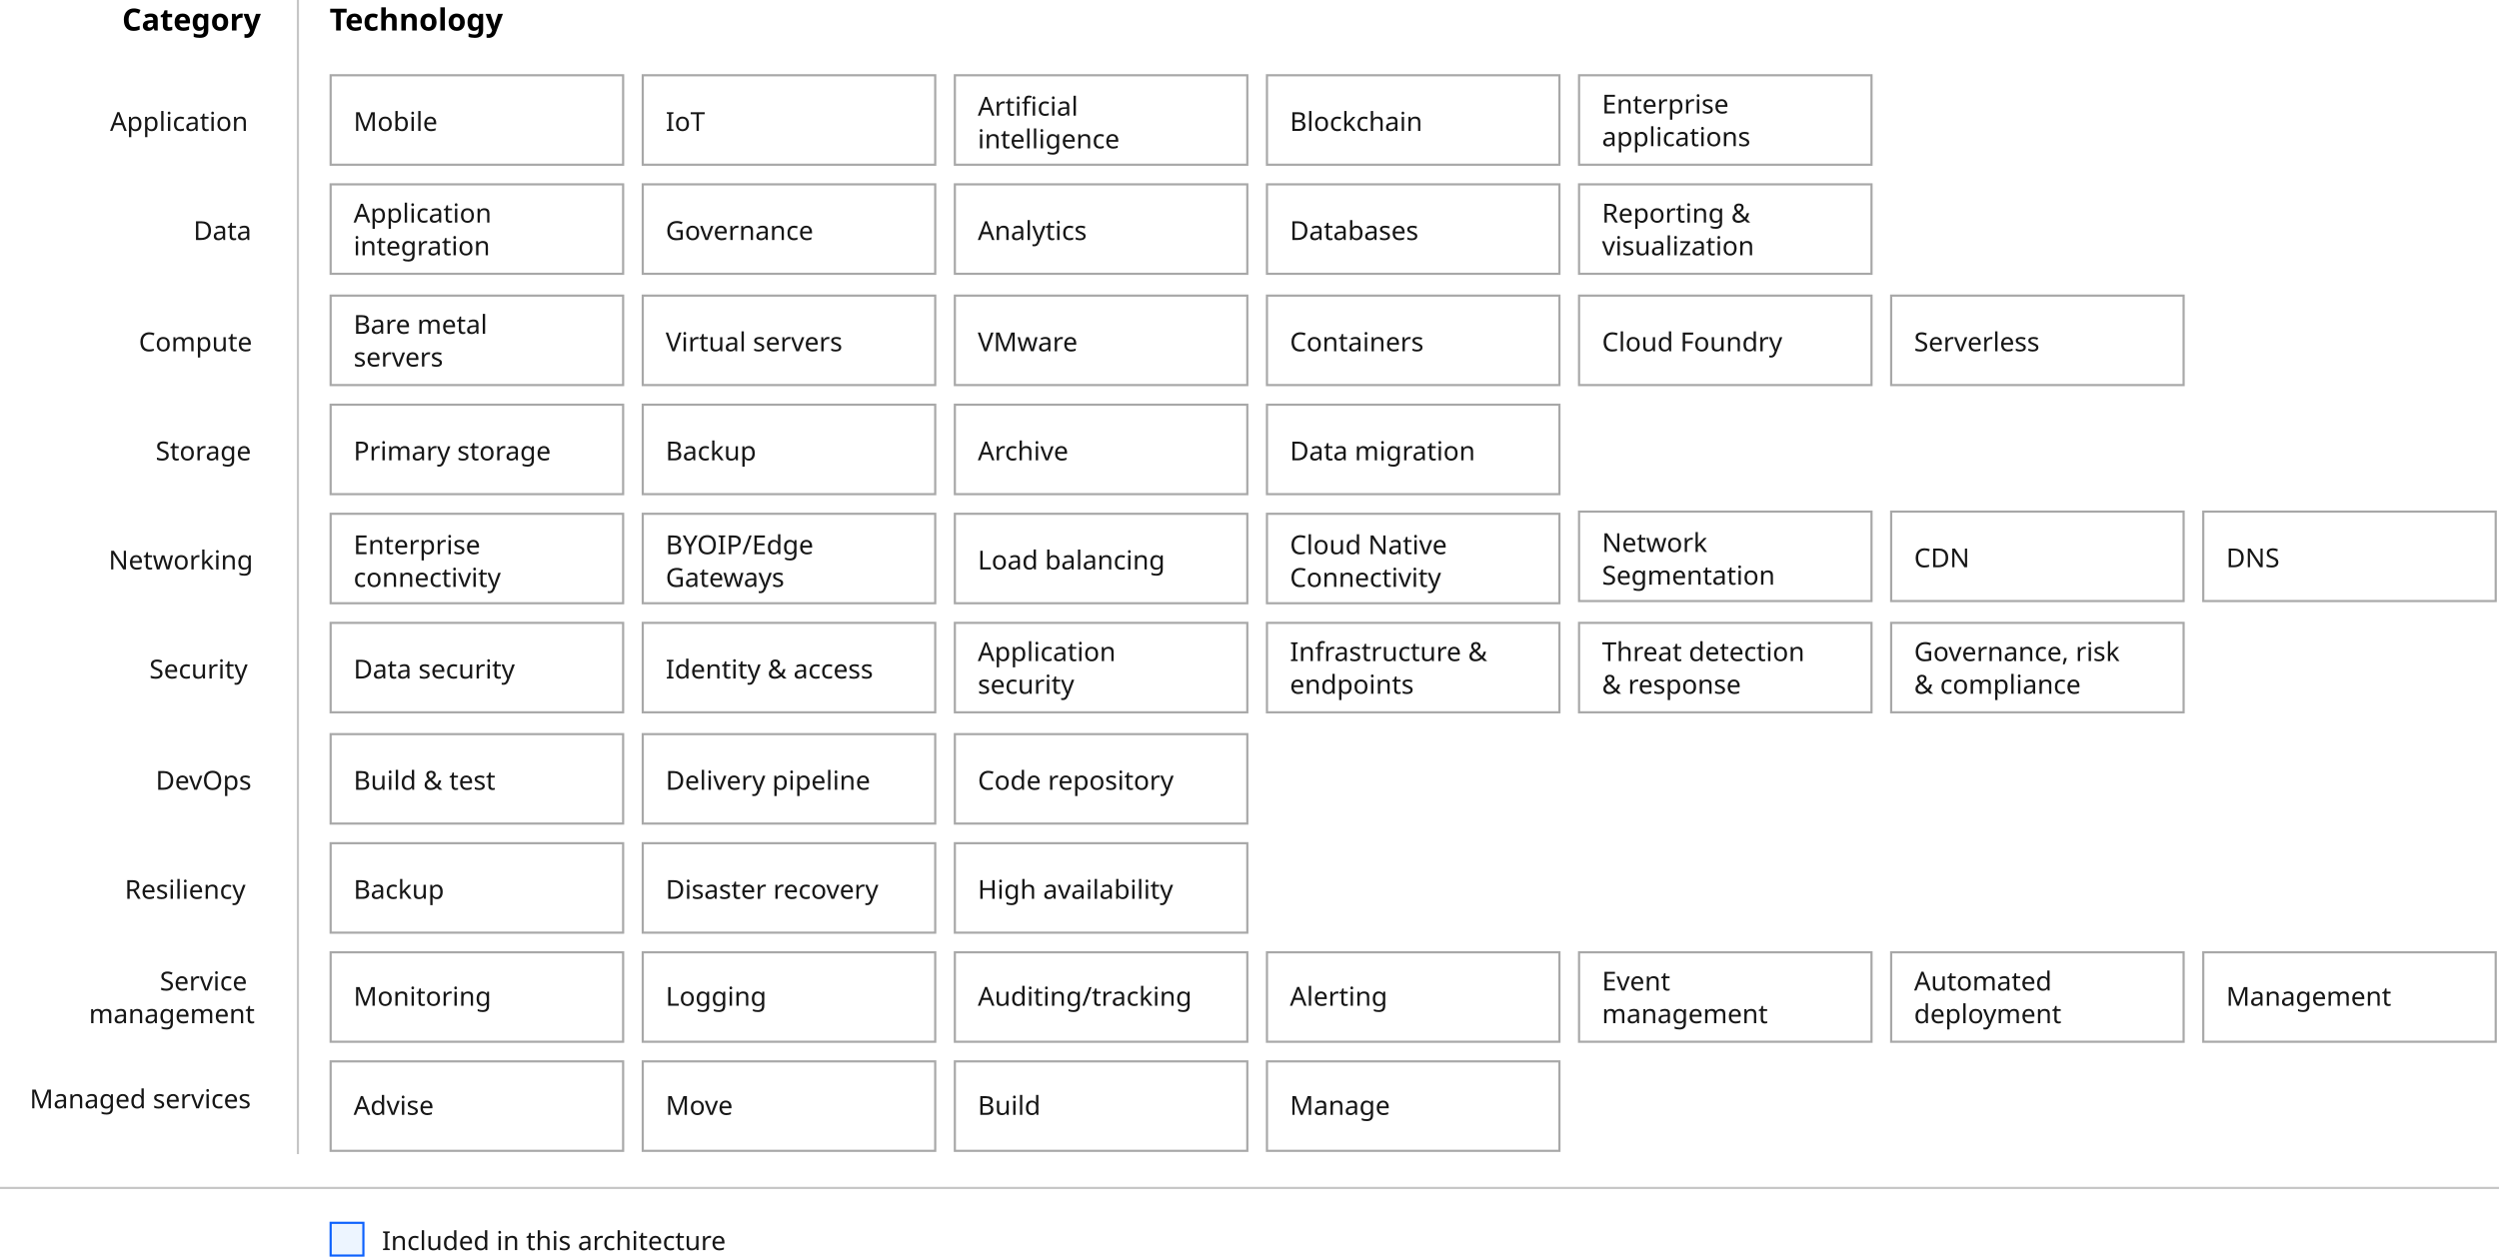
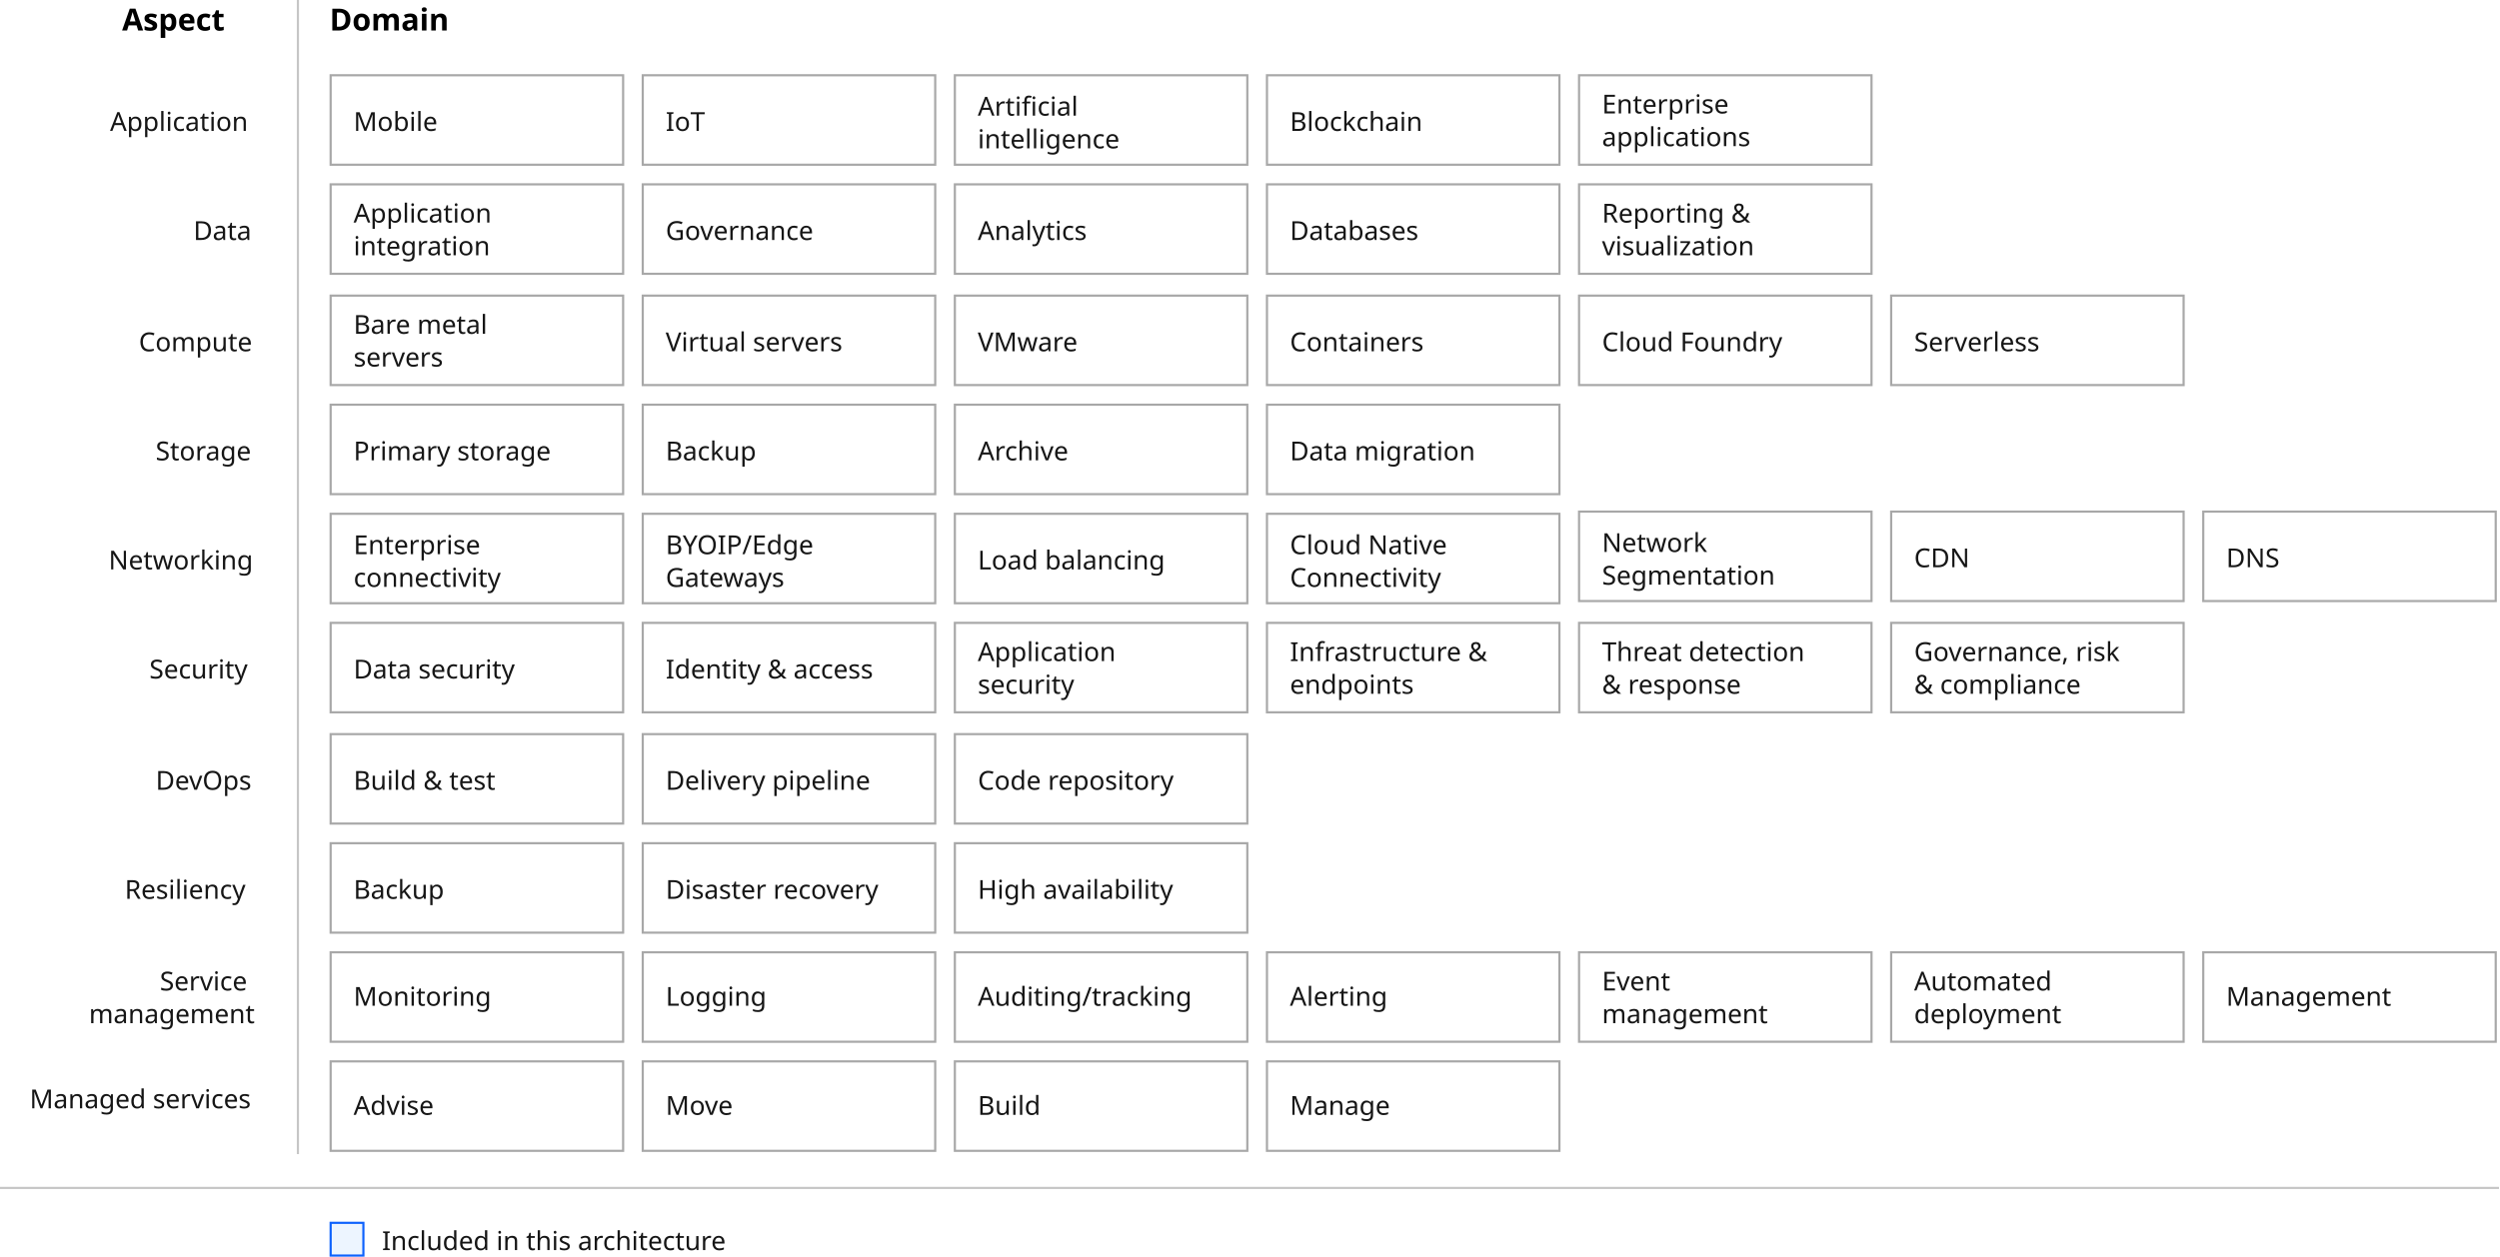
<svg xmlns="http://www.w3.org/2000/svg" width="1145px" height="576px" viewBox="0 0 1145 576" version="1.1">
  <g id="Page-1" stroke="none" stroke-width="1" fill="none" fill-rule="evenodd">
    <g id="Group" transform="translate(0.5, 0)">
-       <text id="Category" fill="#000000" fill-rule="nonzero" font-family="IBMPlexSans-Bold, IBM Plex Sans" font-size="14" font-weight="bold">
-         <tspan x="55.434" y="14">Category</tspan>
-       </text>
-       <text id="Technology" fill="#000000" fill-rule="nonzero" font-family="IBMPlexSans-Bold, IBM Plex Sans" font-size="14" font-weight="bold">
-         <tspan x="150.5" y="14">Technology</tspan>
+       <text id="Aspect" fill="#000000" fill-rule="nonzero" font-family="IBMPlexSans-Bold, IBM Plex Sans" font-size="14" font-weight="bold">
+         <tspan x="55.434" y="14">Aspect</tspan>
+       </text>
+       <text id="Domain" fill="#000000" fill-rule="nonzero" font-family="IBMPlexSans-Bold, IBM Plex Sans" font-size="14" font-weight="bold">
+         <tspan x="150.5" y="14">Domain</tspan>
      </text>
      <text id="Application" fill="#161616" fill-rule="nonzero" font-family="IBMPlexSans, IBM Plex Sans" font-size="12" font-weight="normal">
        <tspan x="49.912" y="60">Application</tspan>
      </text>
      <text id="Data" fill="#161616" fill-rule="nonzero" font-family="IBMPlexSans, IBM Plex Sans" font-size="12" font-weight="normal">
        <tspan x="88.14" y="110">Data</tspan>
      </text>
      <text id="Compute" fill="#161616" fill-rule="nonzero" font-family="IBMPlexSans, IBM Plex Sans" font-size="12" font-weight="normal">
        <tspan x="63.084" y="161">Compute</tspan>
      </text>
      <text id="Storage" fill="#161616" fill-rule="nonzero" font-family="IBMPlexSans, IBM Plex Sans" font-size="12" font-weight="normal">
        <tspan x="70.788" y="211">Storage</tspan>
      </text>
      <text id="Networking" fill="#161616" fill-rule="nonzero" font-family="IBMPlexSans, IBM Plex Sans" font-size="12" font-weight="normal">
        <tspan x="49.26" y="261">Networking</tspan>
      </text>
      <text id="Security" fill="#161616" fill-rule="nonzero" font-family="IBMPlexSans, IBM Plex Sans" font-size="12" font-weight="normal">
        <tspan x="67.924" y="311">Security</tspan>
      </text>
      <text id="DevOps" fill="#161616" fill-rule="nonzero" font-family="IBMPlexSans, IBM Plex Sans" font-size="12" font-weight="normal">
        <tspan x="70.832" y="362">DevOps</tspan>
      </text>
      <text id="Resiliency" fill="#161616" fill-rule="nonzero" font-family="IBMPlexSans, IBM Plex Sans" font-size="12" font-weight="normal">
        <tspan x="56.676" y="412">Resiliency</tspan>
      </text>
      <text id="Service" fill="#161616" fill-rule="nonzero" font-family="IBMPlexSans, IBM Plex Sans" font-size="12" font-weight="normal">
        <tspan x="72.72" y="454">Service</tspan>
      </text>
      <text id="management" fill="#161616" fill-rule="nonzero" font-family="IBMPlexSans, IBM Plex Sans" font-size="12" font-weight="normal">
        <tspan x="40.248" y="469">management</tspan>
      </text>
      <text id="Managed-services" fill="#161616" fill-rule="nonzero" font-family="IBMPlexSans, IBM Plex Sans" font-size="12" font-weight="normal">
        <tspan x="13.104" y="508">Managed services</tspan>
      </text>
      <rect id="Rectangle" stroke="#A8A8A8" x="151" y="34.5" width="134" height="41" />
      <text id="Mobile" fill="#161616" fill-rule="nonzero" font-family="IBMPlexSans, IBM Plex Sans" font-size="12" font-weight="normal">
        <tspan x="161.5" y="60">Mobile</tspan>
      </text>
      <rect id="Rectangle" stroke="#A8A8A8" x="151" y="84.5" width="134" height="41" />
      <text id="Application" fill="#161616" fill-rule="nonzero" font-family="IBMPlexSans, IBM Plex Sans" font-size="12" font-weight="normal">
        <tspan x="161.5" y="102">Application</tspan>
      </text>
      <text id="integration" fill="#161616" fill-rule="nonzero" font-family="IBMPlexSans, IBM Plex Sans" font-size="12" font-weight="normal">
        <tspan x="161.5" y="117">integration</tspan>
      </text>
      <rect id="Rectangle" stroke="#A8A8A8" x="151" y="135.5" width="134" height="41" />
      <text id="Bare-metal" fill="#161616" fill-rule="nonzero" font-family="IBMPlexSans, IBM Plex Sans" font-size="12" font-weight="normal">
        <tspan x="161.5" y="153">Bare metal</tspan>
      </text>
      <text id="servers" fill="#161616" fill-rule="nonzero" font-family="IBMPlexSans, IBM Plex Sans" font-size="12" font-weight="normal">
        <tspan x="161.5" y="168">servers</tspan>
      </text>
      <rect id="Rectangle" stroke="#A8A8A8" x="151" y="185.5" width="134" height="41" />
      <text id="Primary-storage" fill="#161616" fill-rule="nonzero" font-family="IBMPlexSans, IBM Plex Sans" font-size="12" font-weight="normal">
        <tspan x="161.5" y="211">Primary storage</tspan>
      </text>
      <rect id="Rectangle" stroke="#A8A8A8" x="151" y="235.5" width="134" height="41" />
      <text id="Enterprise" fill="#161616" fill-rule="nonzero" font-family="IBMPlexSans, IBM Plex Sans" font-size="12" font-weight="normal">
        <tspan x="161.5" y="254">Enterprise</tspan>
      </text>
      <text id="connectivity" fill="#161616" fill-rule="nonzero" font-family="IBMPlexSans, IBM Plex Sans" font-size="12" font-weight="normal">
        <tspan x="161.5" y="269">connectivity</tspan>
      </text>
      <rect id="Rectangle" stroke="#A8A8A8" x="151" y="285.5" width="134" height="41" />
      <text id="Data-security" fill="#161616" fill-rule="nonzero" font-family="IBMPlexSans, IBM Plex Sans" font-size="12" font-weight="normal">
        <tspan x="161.5" y="311">Data security</tspan>
      </text>
      <rect id="Rectangle" stroke="#A8A8A8" x="151" y="336.5" width="134" height="41" />
      <text id="Build-&amp;-test" fill="#161616" fill-rule="nonzero" font-family="IBMPlexSans, IBM Plex Sans" font-size="12" font-weight="normal">
        <tspan x="161.5" y="362">Build &amp; test</tspan>
      </text>
      <rect id="Rectangle" stroke="#A8A8A8" x="151" y="386.5" width="134" height="41" />
      <text id="Backup" fill="#161616" fill-rule="nonzero" font-family="IBMPlexSans, IBM Plex Sans" font-size="12" font-weight="normal">
        <tspan x="161.5" y="412">Backup</tspan>
      </text>
      <rect id="Rectangle" stroke="#A8A8A8" x="151" y="436.5" width="134" height="41" />
      <text id="Monitoring" fill="#161616" fill-rule="nonzero" font-family="IBMPlexSans, IBM Plex Sans" font-size="12" font-weight="normal">
        <tspan x="161.5" y="461">Monitoring</tspan>
      </text>
      <rect id="Rectangle" stroke="#A8A8A8" x="151" y="486.5" width="134" height="41" />
      <text id="Advise" fill="#161616" fill-rule="nonzero" font-family="IBMPlexSans, IBM Plex Sans" font-size="12" font-weight="normal">
        <tspan x="161.5" y="511">Advise</tspan>
      </text>
      <rect id="Rectangle" stroke="#A8A8A8" x="294" y="34.5" width="134" height="41" />
      <text id="IoT" fill="#161616" fill-rule="nonzero" font-family="IBMPlexSans, IBM Plex Sans" font-size="12" font-weight="normal">
        <tspan x="304.5" y="60">IoT</tspan>
      </text>
      <rect id="Rectangle" stroke="#A8A8A8" x="294" y="84.5" width="134" height="41" />
      <text id="Governance" fill="#161616" fill-rule="nonzero" font-family="IBMPlexSans, IBM Plex Sans" font-size="12" font-weight="normal">
        <tspan x="304.5" y="110">Governance</tspan>
      </text>
      <rect id="Rectangle" stroke="#A8A8A8" x="294" y="135.5" width="134" height="41" />
      <text id="Virtual-servers" fill="#161616" fill-rule="nonzero" font-family="IBMPlexSans, IBM Plex Sans" font-size="12" font-weight="normal">
        <tspan x="304.5" y="161">Virtual servers</tspan>
      </text>
      <rect id="Rectangle" stroke="#A8A8A8" x="294" y="185.5" width="134" height="41" />
      <text id="Backup" fill="#161616" fill-rule="nonzero" font-family="IBMPlexSans, IBM Plex Sans" font-size="12" font-weight="normal">
        <tspan x="304.5" y="211">Backup</tspan>
      </text>
      <rect id="Rectangle" stroke="#A8A8A8" x="294" y="235.5" width="134" height="41" />
      <text id="BYOIP/Edge" fill="#161616" fill-rule="nonzero" font-family="IBMPlexSans, IBM Plex Sans" font-size="12" font-weight="normal">
        <tspan x="304.5" y="254">BYOIP/Edge</tspan>
      </text>
      <text id="Gateways" fill="#161616" fill-rule="nonzero" font-family="IBMPlexSans, IBM Plex Sans" font-size="12" font-weight="normal">
        <tspan x="304.5" y="269">Gateways</tspan>
      </text>
      <rect id="Rectangle" stroke="#A8A8A8" x="294" y="285.5" width="134" height="41" />
      <text id="Identity-&amp;-access" fill="#161616" fill-rule="nonzero" font-family="IBMPlexSans, IBM Plex Sans" font-size="12" font-weight="normal">
        <tspan x="304.5" y="311">Identity &amp; access</tspan>
      </text>
      <rect id="Rectangle" stroke="#A8A8A8" x="294" y="336.5" width="134" height="41" />
      <text id="Delivery-pipeline" fill="#161616" fill-rule="nonzero" font-family="IBMPlexSans, IBM Plex Sans" font-size="12" font-weight="normal">
        <tspan x="304.5" y="362">Delivery pipeline</tspan>
      </text>
      <rect id="Rectangle" stroke="#A8A8A8" x="294" y="386.5" width="134" height="41" />
      <text id="Disaster-recovery" fill="#161616" fill-rule="nonzero" font-family="IBMPlexSans, IBM Plex Sans" font-size="12" font-weight="normal">
        <tspan x="304.5" y="412">Disaster recovery</tspan>
      </text>
      <rect id="Rectangle" stroke="#A8A8A8" x="294" y="436.5" width="134" height="41" />
      <text id="Logging" fill="#161616" fill-rule="nonzero" font-family="IBMPlexSans, IBM Plex Sans" font-size="12" font-weight="normal">
        <tspan x="304.5" y="461">Logging</tspan>
      </text>
      <rect id="Rectangle" stroke="#A8A8A8" x="294" y="486.5" width="134" height="41" />
      <text id="Move" fill="#161616" fill-rule="nonzero" font-family="IBMPlexSans, IBM Plex Sans" font-size="12" font-weight="normal">
        <tspan x="304.5" y="511">Move</tspan>
      </text>
      <rect id="Rectangle" stroke="#A8A8A8" x="437" y="34.5" width="134" height="41" />
      <text id="Artificial" fill="#161616" fill-rule="nonzero" font-family="IBMPlexSans, IBM Plex Sans" font-size="12" font-weight="normal">
        <tspan x="447.5" y="53">Artificial</tspan>
      </text>
      <text id="intelligence" fill="#161616" fill-rule="nonzero" font-family="IBMPlexSans, IBM Plex Sans" font-size="12" font-weight="normal">
        <tspan x="447.5" y="68">intelligence</tspan>
      </text>
      <rect id="Rectangle" stroke="#A8A8A8" x="437" y="84.5" width="134" height="41" />
      <text id="Analytics" fill="#161616" fill-rule="nonzero" font-family="IBMPlexSans, IBM Plex Sans" font-size="12" font-weight="normal">
        <tspan x="447.5" y="110">Analytics</tspan>
      </text>
      <rect id="Rectangle" stroke="#A8A8A8" x="437" y="135.5" width="134" height="41" />
      <text id="VMware" fill="#161616" fill-rule="nonzero" font-family="IBMPlexSans, IBM Plex Sans" font-size="12" font-weight="normal">
        <tspan x="447.5" y="161">VMware</tspan>
      </text>
      <rect id="Rectangle" stroke="#A8A8A8" x="437" y="185.5" width="134" height="41" />
      <text id="Archive" fill="#161616" fill-rule="nonzero" font-family="IBMPlexSans, IBM Plex Sans" font-size="12" font-weight="normal">
        <tspan x="447.5" y="211">Archive</tspan>
      </text>
      <rect id="Rectangle" stroke="#A8A8A8" x="437" y="235.5" width="134" height="41" />
      <text id="Load-balancing" fill="#161616" fill-rule="nonzero" font-family="IBMPlexSans, IBM Plex Sans" font-size="12" font-weight="normal">
        <tspan x="447.5" y="261">Load balancing</tspan>
      </text>
      <rect id="Rectangle" stroke="#A8A8A8" x="437" y="285.5" width="134" height="41" />
      <text id="Application" fill="#161616" fill-rule="nonzero" font-family="IBMPlexSans, IBM Plex Sans" font-size="12" font-weight="normal">
        <tspan x="447.5" y="303">Application</tspan>
      </text>
      <text id="security" fill="#161616" fill-rule="nonzero" font-family="IBMPlexSans, IBM Plex Sans" font-size="12" font-weight="normal">
        <tspan x="447.5" y="318">security</tspan>
      </text>
      <rect id="Rectangle" stroke="#A8A8A8" x="437" y="336.5" width="134" height="41" />
      <text id="Code-repository" fill="#161616" fill-rule="nonzero" font-family="IBMPlexSans, IBM Plex Sans" font-size="12" font-weight="normal">
        <tspan x="447.5" y="362">Code repository</tspan>
      </text>
      <rect id="Rectangle" stroke="#A8A8A8" x="437" y="386.5" width="134" height="41" />
      <text id="High-availability" fill="#161616" fill-rule="nonzero" font-family="IBMPlexSans, IBM Plex Sans" font-size="12" font-weight="normal">
        <tspan x="447.5" y="412">High availability</tspan>
      </text>
      <rect id="Rectangle" stroke="#A8A8A8" x="437" y="436.5" width="134" height="41" />
      <text id="Auditing/tracking" fill="#161616" fill-rule="nonzero" font-family="IBMPlexSans, IBM Plex Sans" font-size="12" font-weight="normal">
        <tspan x="447.5" y="461">Auditing/tracking</tspan>
      </text>
      <rect id="Rectangle" stroke="#A8A8A8" x="437" y="486.5" width="134" height="41" />
      <text id="Build" fill="#161616" fill-rule="nonzero" font-family="IBMPlexSans, IBM Plex Sans" font-size="12" font-weight="normal">
        <tspan x="447.5" y="511">Build</tspan>
      </text>
      <rect id="Rectangle" stroke="#A8A8A8" x="580" y="34.5" width="134" height="41" />
      <text id="Blockchain" fill="#161616" fill-rule="nonzero" font-family="IBMPlexSans, IBM Plex Sans" font-size="12" font-weight="normal">
        <tspan x="590.5" y="60">Blockchain</tspan>
      </text>
      <rect id="Rectangle" stroke="#A8A8A8" x="580" y="84.5" width="134" height="41" />
      <text id="Databases" fill="#161616" fill-rule="nonzero" font-family="IBMPlexSans, IBM Plex Sans" font-size="12" font-weight="normal">
        <tspan x="590.5" y="110">Databases</tspan>
      </text>
      <rect id="Rectangle" stroke="#A8A8A8" x="580" y="135.5" width="134" height="41" />
      <text id="Containers" fill="#161616" fill-rule="nonzero" font-family="IBMPlexSans, IBM Plex Sans" font-size="12" font-weight="normal">
        <tspan x="590.5" y="161">Containers</tspan>
      </text>
      <rect id="Rectangle" stroke="#A8A8A8" x="580" y="185.5" width="134" height="41" />
      <text id="Data-migration" fill="#161616" fill-rule="nonzero" font-family="IBMPlexSans, IBM Plex Sans" font-size="12" font-weight="normal">
        <tspan x="590.5" y="211">Data migration</tspan>
      </text>
      <rect id="Rectangle" stroke="#A8A8A8" x="580" y="235.5" width="134" height="41" />
      <text id="Cloud-Native" fill="#161616" fill-rule="nonzero" font-family="IBMPlexSans, IBM Plex Sans" font-size="12" font-weight="normal">
        <tspan x="590.5" y="254">Cloud Native</tspan>
      </text>
      <text id="Connectivity" fill="#161616" fill-rule="nonzero" font-family="IBMPlexSans, IBM Plex Sans" font-size="12" font-weight="normal">
        <tspan x="590.5" y="269">Connectivity</tspan>
      </text>
      <rect id="Rectangle" stroke="#A8A8A8" x="580" y="285.5" width="134" height="41" />
      <text id="Infrastructure-&amp;" fill="#161616" fill-rule="nonzero" font-family="IBMPlexSans, IBM Plex Sans" font-size="12" font-weight="normal">
        <tspan x="590.5" y="303">Infrastructure &amp;</tspan>
      </text>
      <text id="endpoints" fill="#161616" fill-rule="nonzero" font-family="IBMPlexSans, IBM Plex Sans" font-size="12" font-weight="normal">
        <tspan x="590.5" y="318">endpoints</tspan>
      </text>
      <rect id="Rectangle" stroke="#A8A8A8" x="580" y="436.5" width="134" height="41" />
      <text id="Alerting" fill="#161616" fill-rule="nonzero" font-family="IBMPlexSans, IBM Plex Sans" font-size="12" font-weight="normal">
        <tspan x="590.5" y="461">Alerting</tspan>
      </text>
      <rect id="Rectangle" stroke="#A8A8A8" x="580" y="486.5" width="134" height="41" />
      <text id="Manage" fill="#161616" fill-rule="nonzero" font-family="IBMPlexSans, IBM Plex Sans" font-size="12" font-weight="normal">
        <tspan x="590.5" y="511">Manage</tspan>
      </text>
      <rect id="Rectangle" stroke="#A8A8A8" x="723" y="34.5" width="134" height="41" />
      <text id="Enterprise" fill="#161616" fill-rule="nonzero" font-family="IBMPlexSans, IBM Plex Sans" font-size="12" font-weight="normal">
        <tspan x="733.5" y="52">Enterprise</tspan>
      </text>
      <text id="applications" fill="#161616" fill-rule="nonzero" font-family="IBMPlexSans, IBM Plex Sans" font-size="12" font-weight="normal">
        <tspan x="733.5" y="67">applications</tspan>
      </text>
      <rect id="Rectangle" stroke="#A8A8A8" x="723" y="84.5" width="134" height="41" />
      <text id="Reporting-&amp;" fill="#161616" fill-rule="nonzero" font-family="IBMPlexSans, IBM Plex Sans" font-size="12" font-weight="normal">
        <tspan x="733.5" y="102">Reporting &amp;</tspan>
      </text>
      <text id="visualization" fill="#161616" fill-rule="nonzero" font-family="IBMPlexSans, IBM Plex Sans" font-size="12" font-weight="normal">
        <tspan x="733.5" y="117">visualization</tspan>
      </text>
      <rect id="Rectangle" stroke="#A8A8A8" x="723" y="135.5" width="134" height="41" />
      <text id="Cloud-Foundry" fill="#161616" fill-rule="nonzero" font-family="IBMPlexSans, IBM Plex Sans" font-size="12" font-weight="normal">
        <tspan x="733.5" y="161">Cloud Foundry</tspan>
      </text>
      <rect id="Rectangle" stroke="#A8A8A8" x="723" y="234.5" width="134" height="41" />
      <text id="Network" fill="#161616" fill-rule="nonzero" font-family="IBMPlexSans, IBM Plex Sans" font-size="12" font-weight="normal">
        <tspan x="733.5" y="253">Network</tspan>
      </text>
      <text id="Segmentation" fill="#161616" fill-rule="nonzero" font-family="IBMPlexSans, IBM Plex Sans" font-size="12" font-weight="normal">
        <tspan x="733.5" y="268">Segmentation</tspan>
      </text>
      <rect id="Rectangle" stroke="#A8A8A8" x="723" y="285.5" width="134" height="41" />
      <text id="Threat-detection" fill="#161616" fill-rule="nonzero" font-family="IBMPlexSans, IBM Plex Sans" font-size="12" font-weight="normal">
        <tspan x="733.5" y="303">Threat detection</tspan>
      </text>
      <text id="&amp;-response" fill="#161616" fill-rule="nonzero" font-family="IBMPlexSans, IBM Plex Sans" font-size="12" font-weight="normal">
        <tspan x="733.5" y="318">&amp; response</tspan>
      </text>
      <rect id="Rectangle" stroke="#A8A8A8" x="723" y="436.5" width="134" height="41" />
      <text id="Event" fill="#161616" fill-rule="nonzero" font-family="IBMPlexSans, IBM Plex Sans" font-size="12" font-weight="normal">
        <tspan x="733.5" y="454">Event</tspan>
      </text>
      <text id="management" fill="#161616" fill-rule="nonzero" font-family="IBMPlexSans, IBM Plex Sans" font-size="12" font-weight="normal">
        <tspan x="733.5" y="469">management</tspan>
      </text>
      <rect id="Rectangle" stroke="#A8A8A8" x="866" y="135.5" width="134" height="41" />
      <text id="Serverless" fill="#161616" fill-rule="nonzero" font-family="IBMPlexSans, IBM Plex Sans" font-size="12" font-weight="normal">
        <tspan x="876.5" y="161">Serverless</tspan>
      </text>
      <rect id="Rectangle" stroke="#A8A8A8" x="866" y="234.5" width="134" height="41" />
      <text id="CDN" fill="#161616" fill-rule="nonzero" font-family="IBMPlexSans, IBM Plex Sans" font-size="12" font-weight="normal">
        <tspan x="876.5" y="260">CDN</tspan>
      </text>
      <rect id="Rectangle" stroke="#A8A8A8" x="866" y="285.5" width="134" height="41" />
      <text id="Governance,-risk" fill="#161616" fill-rule="nonzero" font-family="IBMPlexSans, IBM Plex Sans" font-size="12" font-weight="normal">
        <tspan x="876.5" y="303">Governance, risk</tspan>
      </text>
      <text id="&amp;-compliance" fill="#161616" fill-rule="nonzero" font-family="IBMPlexSans, IBM Plex Sans" font-size="12" font-weight="normal">
        <tspan x="876.5" y="318">&amp; compliance</tspan>
      </text>
      <rect id="Rectangle" stroke="#A8A8A8" x="866" y="436.5" width="134" height="41" />
      <text id="Automated" fill="#161616" fill-rule="nonzero" font-family="IBMPlexSans, IBM Plex Sans" font-size="12" font-weight="normal">
        <tspan x="876.5" y="454">Automated</tspan>
      </text>
      <text id="deployment" fill="#161616" fill-rule="nonzero" font-family="IBMPlexSans, IBM Plex Sans" font-size="12" font-weight="normal">
        <tspan x="876.5" y="469">deployment</tspan>
      </text>
      <rect id="Rectangle" stroke="#A8A8A8" x="1009" y="234.5" width="134" height="41" />
      <text id="DNS" fill="#161616" fill-rule="nonzero" font-family="IBMPlexSans, IBM Plex Sans" font-size="12" font-weight="normal">
        <tspan x="1019.5" y="260">DNS</tspan>
      </text>
      <rect id="Rectangle" stroke="#A8A8A8" x="1009" y="436.5" width="134" height="41" />
      <text id="Management" fill="#161616" fill-rule="nonzero" font-family="IBMPlexSans, IBM Plex Sans" font-size="12" font-weight="normal">
        <tspan x="1019.5" y="461">Management</tspan>
      </text>
      <rect id="Rectangle" stroke="#0E62FD" fill="#EDF5FF" fill-rule="nonzero" x="151" y="560.5" width="15" height="15" />
      <line x1="0" y1="544.5" x2="1144" y2="544.5" id="Line-12" stroke="#C6C6C6" stroke-linecap="square" />
      <line x1="136" y1="528.5" x2="136" y2="0.5" id="Line-12" stroke="#C6C6C6" stroke-linecap="square" />
      <text id="Included-in-this-architecture" fill="#161616" fill-rule="nonzero" font-family="IBMPlexSans, IBM Plex Sans" font-size="12" font-weight="normal">
        <tspan x="174.5" y="573">Included in this architecture</tspan>
      </text>
    </g>
  </g>
</svg>
